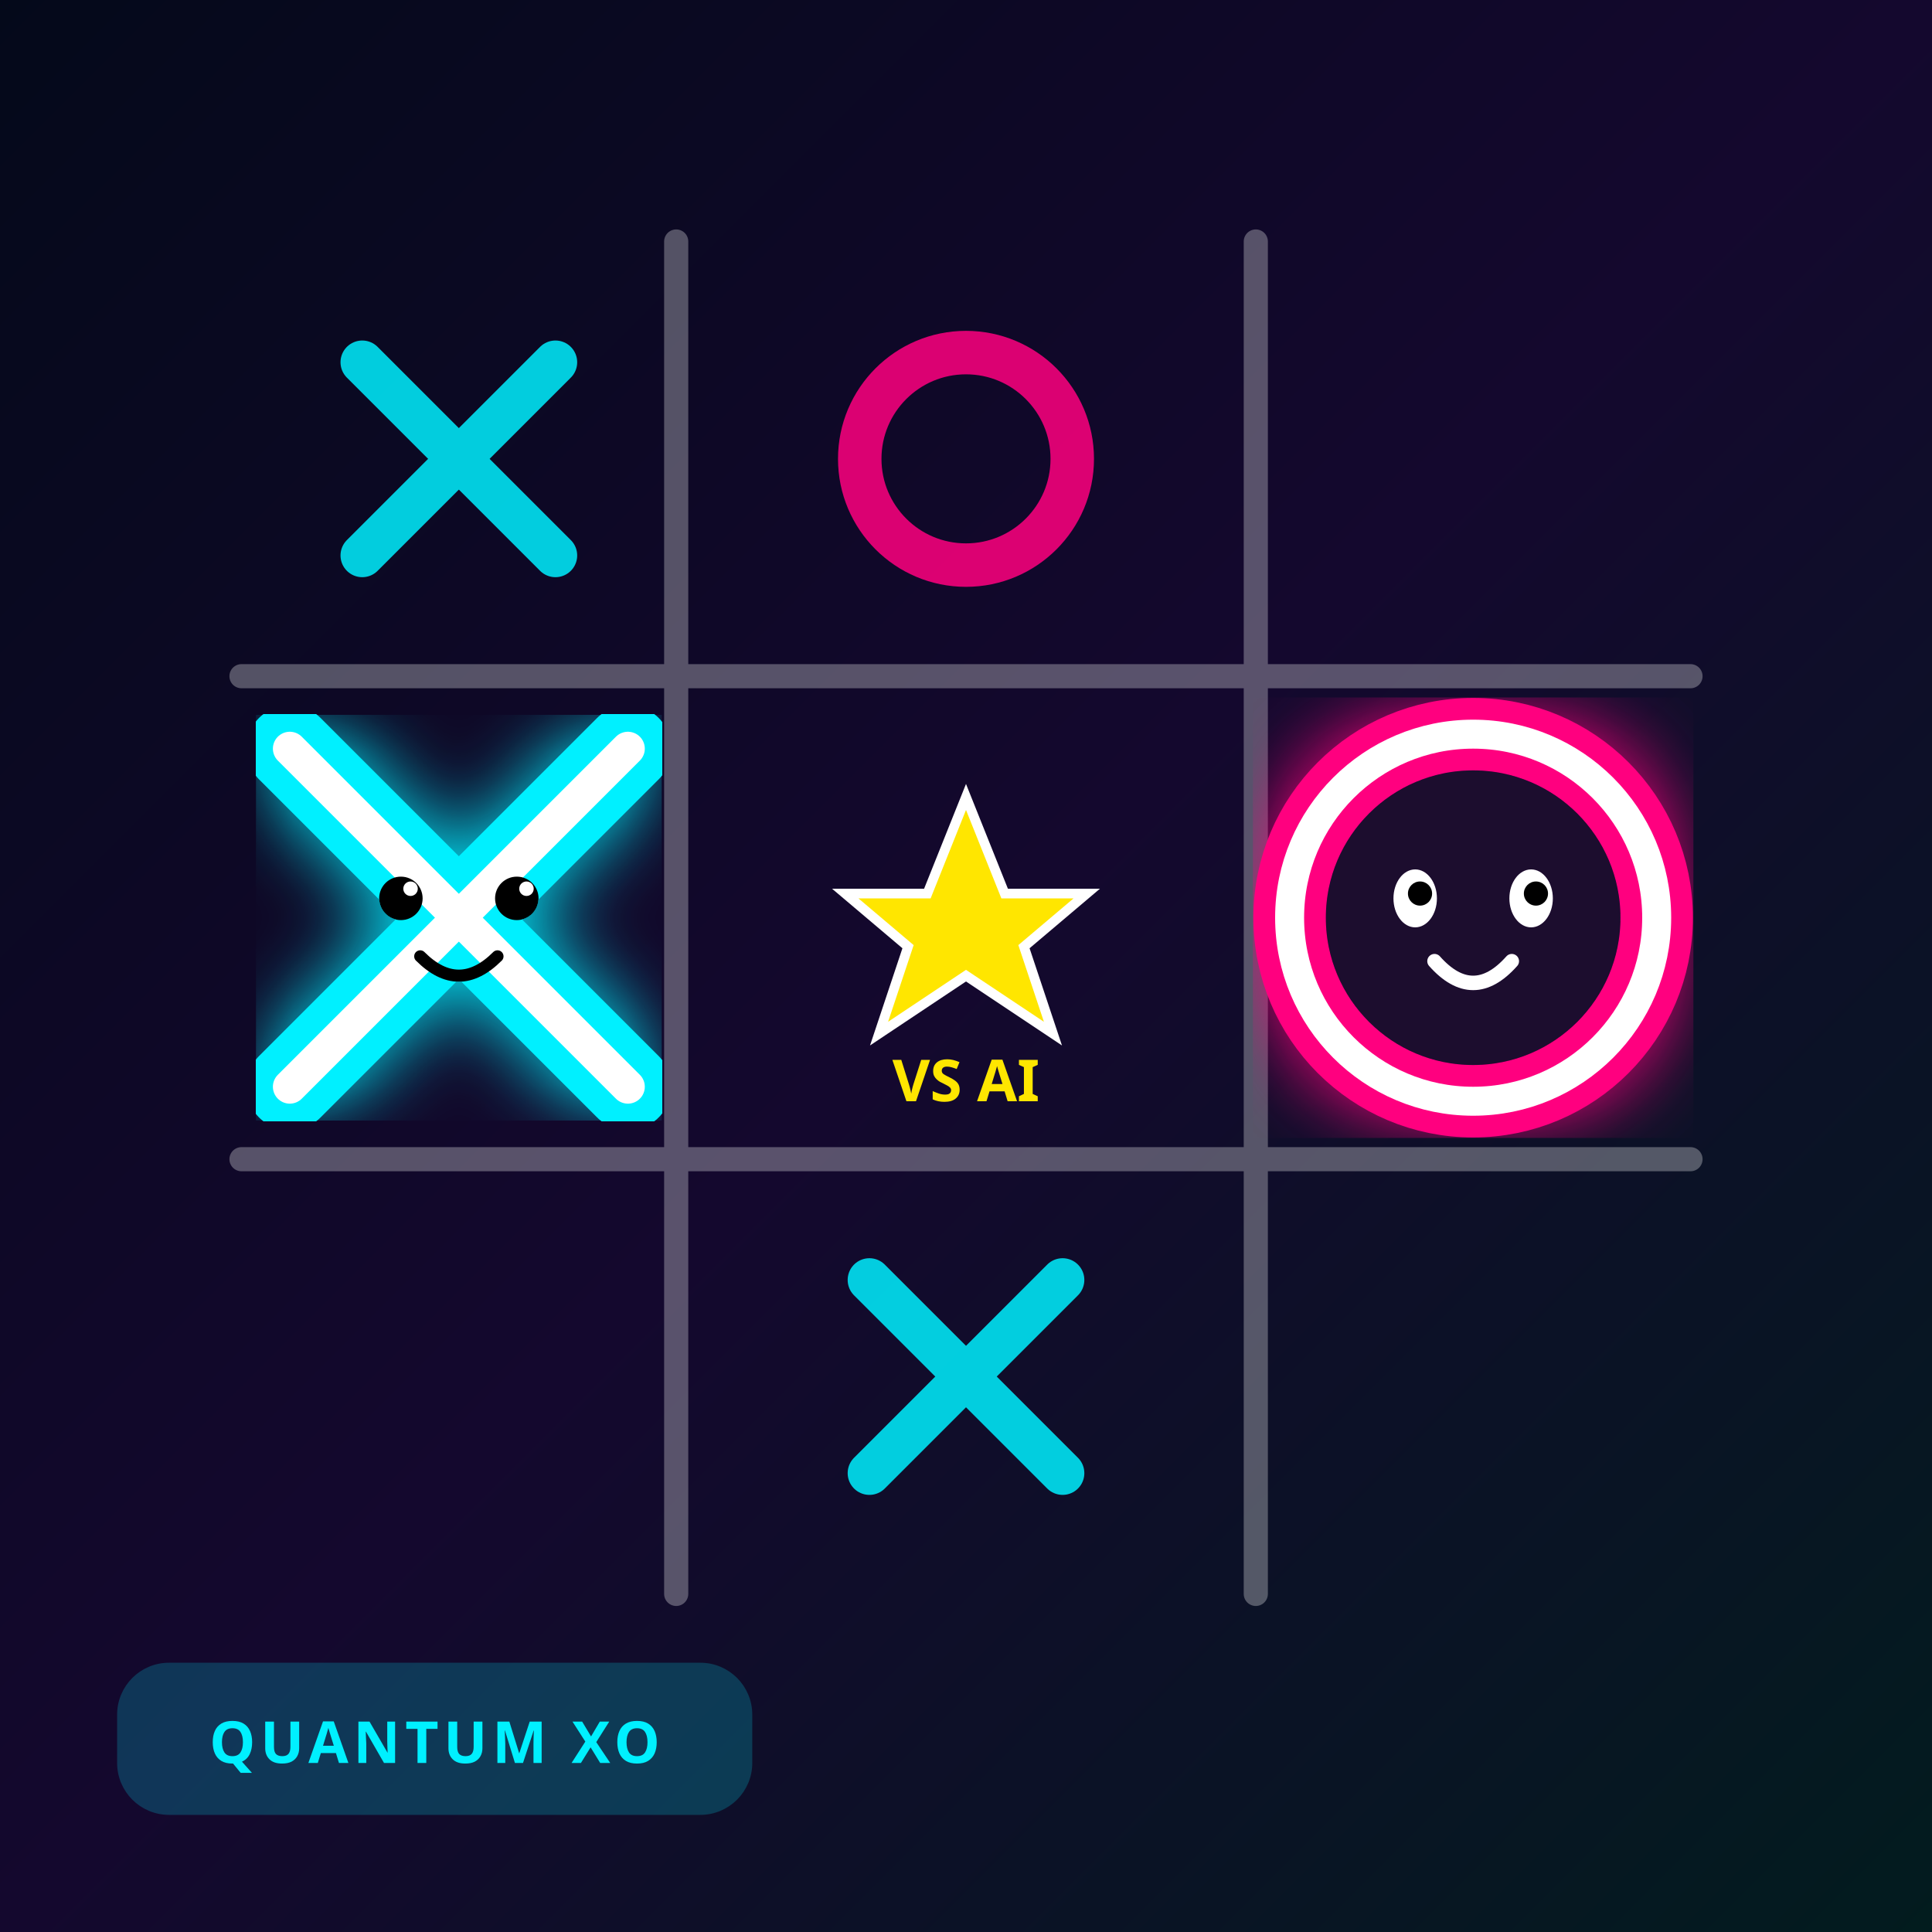
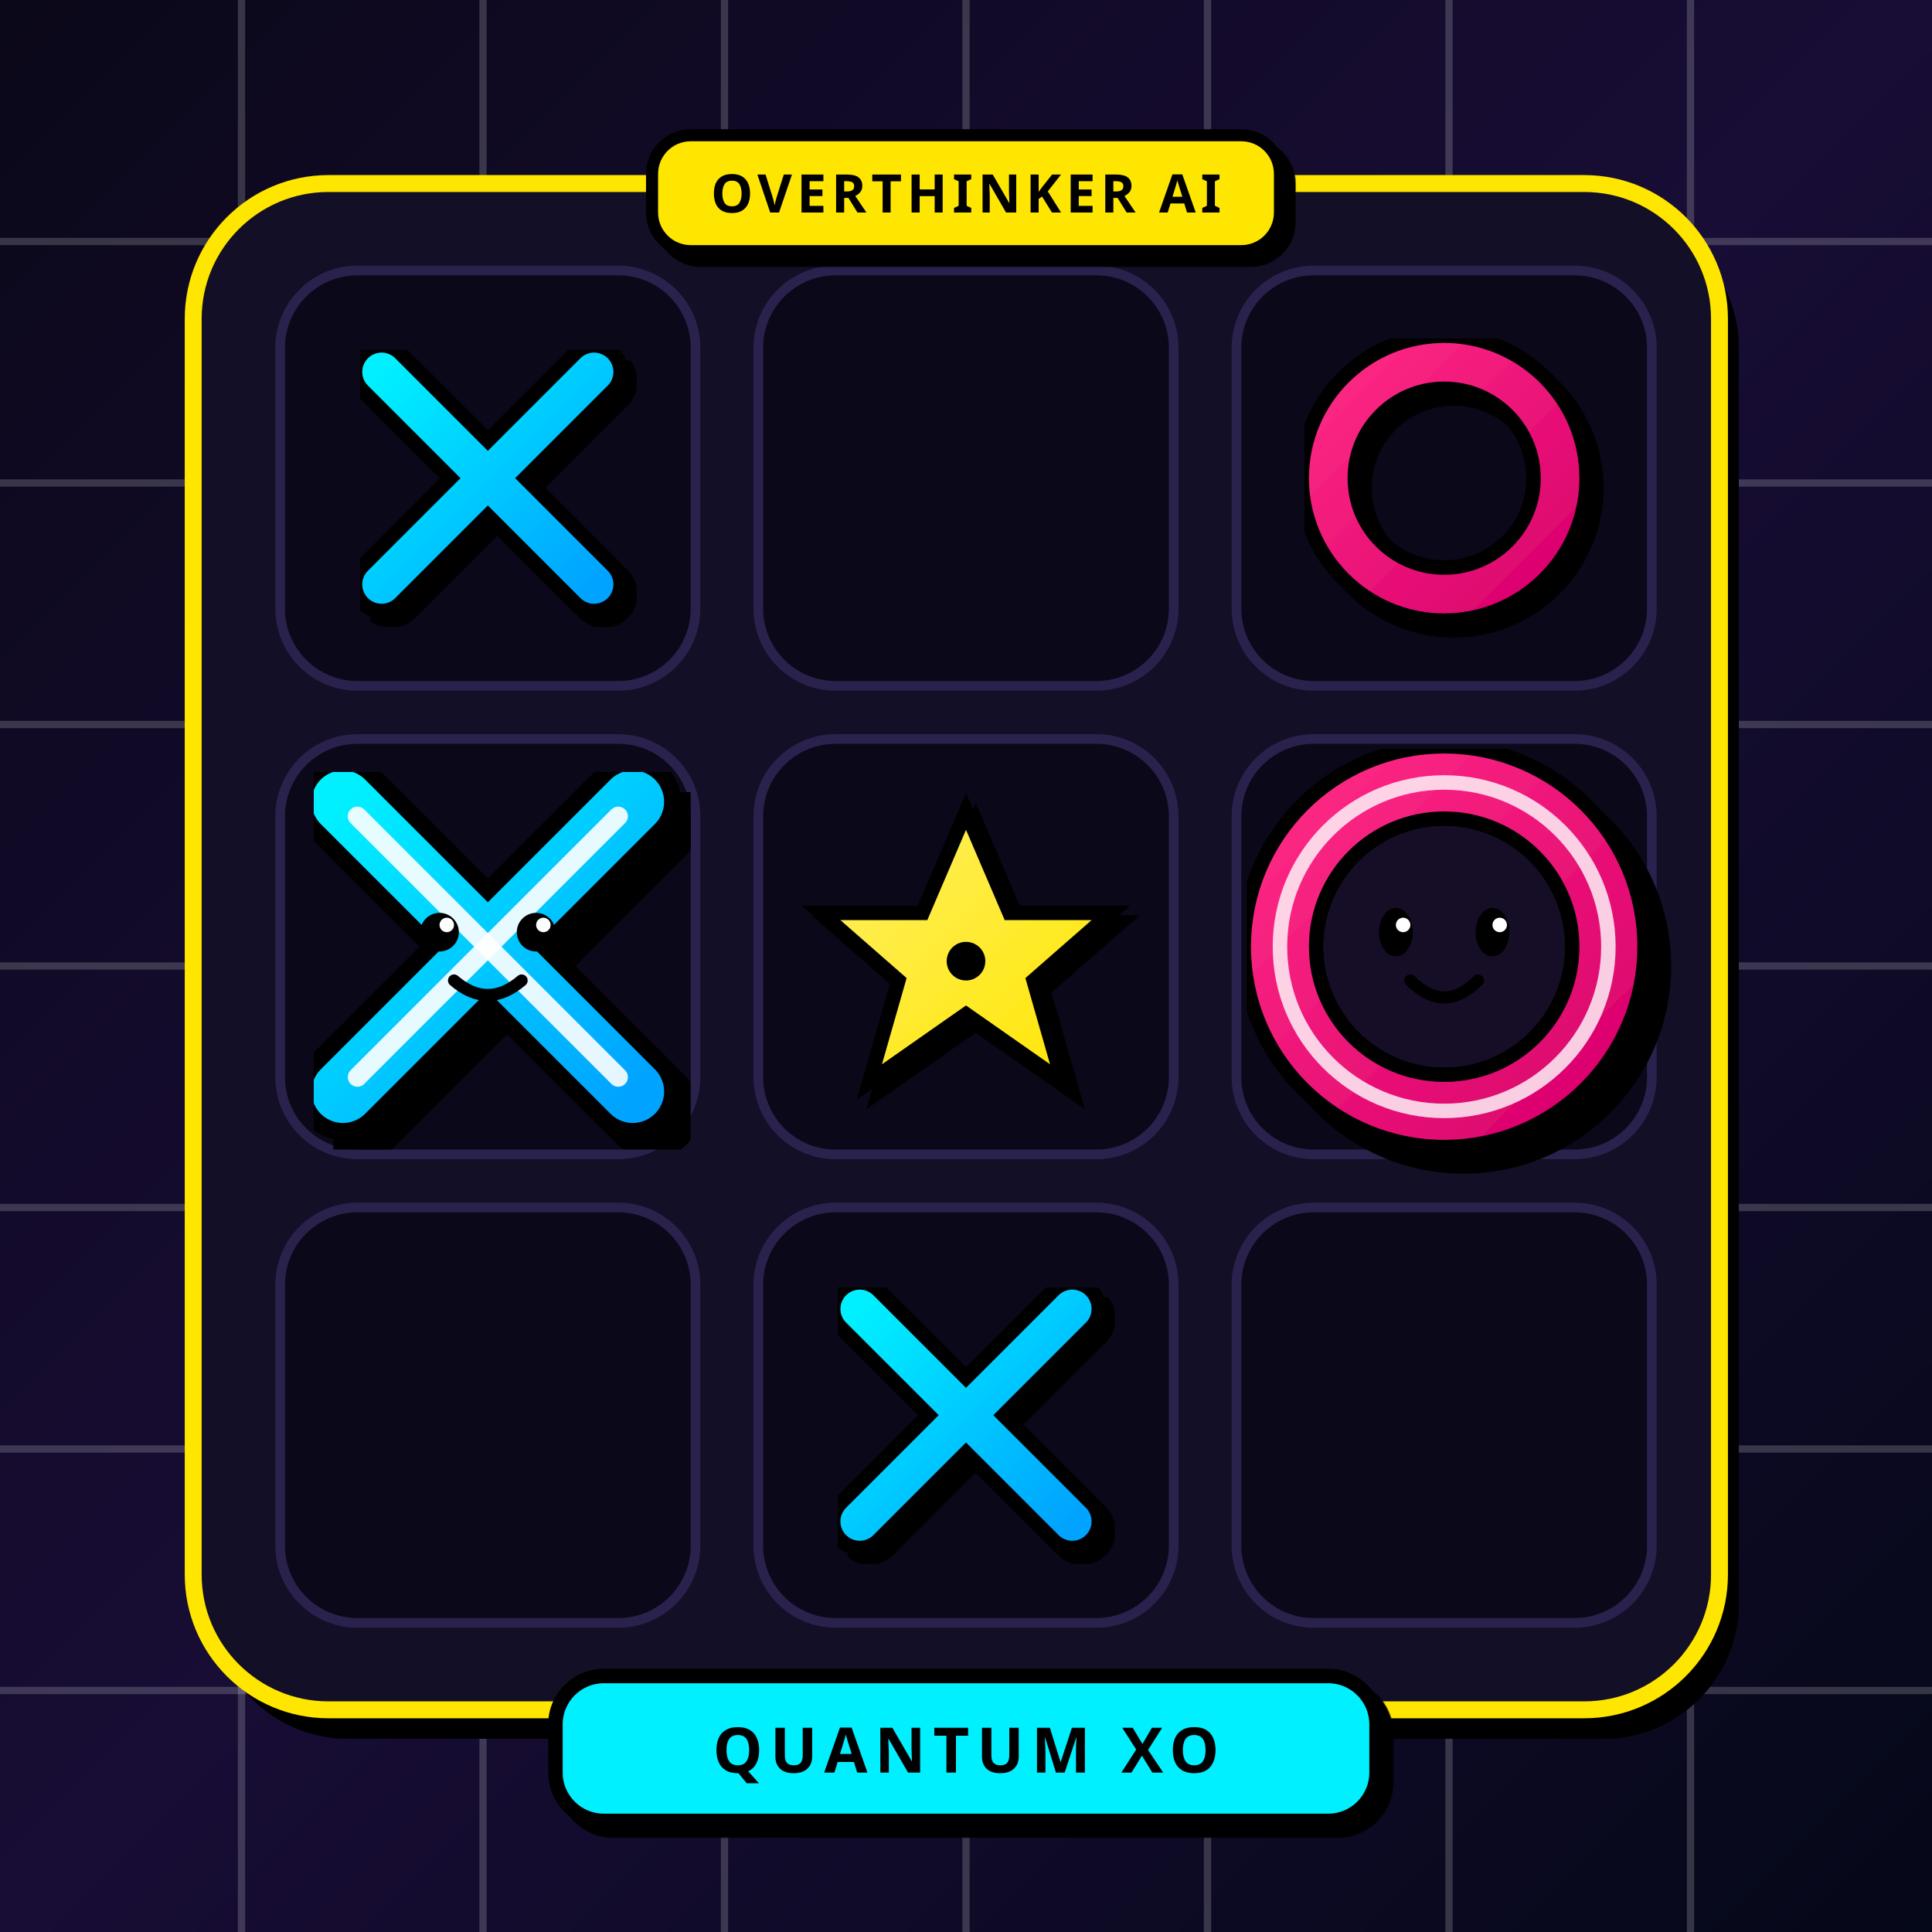
<svg xmlns="http://www.w3.org/2000/svg" viewBox="0 0 400 400" width="100%" height="100%">
  <defs>
-     <linearGradient id="xoBg" x1="0%" y1="0%" x2="100%" y2="100%">
-       <stop offset="0%" stop-color="#04091a" />
-       <stop offset="50%" stop-color="#14082e" />
-       <stop offset="100%" stop-color="#021c1e" />
+     <linearGradient id="xoBgDark" x1="0%" y1="0%" x2="100%" y2="100%">
+       <stop offset="0%" stop-color="#0B0819" />
+       <stop offset="50%" stop-color="#180D35" />
+       <stop offset="100%" stop-color="#050818" />
    </linearGradient>
-     <filter id="xGlow">
-       <feDropShadow dx="0" dy="0" stdDeviation="8" flood-color="#00f0ff" flood-opacity="0.95" />
+     <linearGradient id="xoBgLight" x1="0%" y1="0%" x2="100%" y2="100%">
+       <stop offset="0%" stop-color="#FFFDF0" />
+       <stop offset="50%" stop-color="#FFF8E7" />
+       <stop offset="100%" stop-color="#FFECC8" />
+     </linearGradient>
+     <linearGradient id="xCyanGrad" x1="0%" y1="0%" x2="100%" y2="100%">
+       <stop offset="0%" stop-color="#00F0FF" />
+       <stop offset="100%" stop-color="#00A3FF" />
+     </linearGradient>
+     <linearGradient id="oPinkGrad" x1="0%" y1="0%" x2="100%" y2="100%">
+       <stop offset="0%" stop-color="#FF2A85" />
+       <stop offset="100%" stop-color="#D9006C" />
+     </linearGradient>
+     <linearGradient id="starGoldGrad" x1="0%" y1="0%" x2="100%" y2="100%">
+       <stop offset="0%" stop-color="#FFF066" />
+       <stop offset="100%" stop-color="#FFE600" />
+     </linearGradient>
+     <filter id="brutalShadow" x="-10%" y="-10%" width="130%" height="130%">
+       <feDropShadow dx="4" dy="4" stdDeviation="0" flood-color="#000000" flood-opacity="1" />
    </filter>
-     <filter id="oGlow">
-       <feDropShadow dx="0" dy="0" stdDeviation="8" flood-color="#ff007f" flood-opacity="0.95" />
+     <filter id="brutalShadowSm" x="-10%" y="-10%" width="130%" height="130%">
+       <feDropShadow dx="2" dy="2" stdDeviation="0" flood-color="#000000" flood-opacity="1" />
    </filter>
  </defs>
-   <rect width="400" height="400" fill="url(#xoBg)" />
-   <g stroke="#ffffff" stroke-width="5" opacity="0.3" stroke-linecap="round">
-     <line x1="140" y1="50" x2="140" y2="330" />
-     <line x1="260" y1="50" x2="260" y2="330" />
-     <line x1="50" y1="140" x2="350" y2="140" />
-     <line x1="50" y1="240" x2="350" y2="240" />
+   <style>
+     /* Default Dark Mode Styles */
+     .theme-bg { fill: url(#xoBgDark); }
+     .theme-grid-line { stroke: #FFFFFF; stroke-opacity: 0.18; }
+     .theme-dot { fill: #FFFFFF; fill-opacity: 0.08; }
+     .theme-board-card { fill: #130F26; stroke: #FFE600; }
+     .theme-board-slot { fill: #0B0819; stroke: #2A224D; }
+     .theme-o-inner { fill: #130F26; }
+     .theme-badge-rect { fill: #00F0FF; stroke: #000000; }
+     .theme-badge-text { fill: #000000; }
+     .theme-tag-rect { fill: #FFE600; stroke: #000000; }
+     .theme-tag-text { fill: #000000; }
+ 
+     /* Responsive Light Mode Styles */
+     @media (prefers-color-scheme: light) {
+       .theme-bg { fill: url(#xoBgLight); }
+       .theme-grid-line { stroke: #000000; stroke-opacity: 0.12; }
+       .theme-dot { fill: #000000; fill-opacity: 0.08; }
+       .theme-board-card { fill: #FFFFFF; stroke: #000000; }
+       .theme-board-slot { fill: #FFF8E7; stroke: #E2D9C8; }
+       .theme-o-inner { fill: #FFFFFF; }
+       .theme-badge-rect { fill: #00F0FF; stroke: #000000; }
+       .theme-badge-text { fill: #000000; }
+       .theme-tag-rect { fill: #FFE600; stroke: #000000; }
+       .theme-tag-text { fill: #000000; }
+     }
+   </style>
+   <rect width="400" height="400" class="theme-bg" />
+   <g class="theme-grid-line" stroke-width="1.5">
+     <line x1="0" y1="50" x2="400" y2="50" />
+     <line x1="0" y1="100" x2="400" y2="100" />
+     <line x1="0" y1="150" x2="400" y2="150" />
+     <line x1="0" y1="200" x2="400" y2="200" />
+     <line x1="0" y1="250" x2="400" y2="250" />
+     <line x1="0" y1="300" x2="400" y2="300" />
+     <line x1="0" y1="350" x2="400" y2="350" />
+     <line x1="50" y1="0" x2="50" y2="400" />
+     <line x1="100" y1="0" x2="100" y2="400" />
+     <line x1="150" y1="0" x2="150" y2="400" />
+     <line x1="200" y1="0" x2="200" y2="400" />
+     <line x1="250" y1="0" x2="250" y2="400" />
+     <line x1="300" y1="0" x2="300" y2="400" />
+     <line x1="350" y1="0" x2="350" y2="400" />
  </g>
-   <g filter="url(#xGlow)" transform="translate(95, 190)">
-     <line x1="-35" y1="-35" x2="35" y2="35" stroke="#00f0ff" stroke-width="18" stroke-linecap="round" />
-     <line x1="35" y1="-35" x2="-35" y2="35" stroke="#00f0ff" stroke-width="18" stroke-linecap="round" />
-     <line x1="-35" y1="-35" x2="35" y2="35" stroke="#ffffff" stroke-width="7" stroke-linecap="round" />
-     <line x1="35" y1="-35" x2="-35" y2="35" stroke="#ffffff" stroke-width="7" stroke-linecap="round" />
-     <circle cx="-12" cy="-4" r="4.5" fill="#000" />
-     <circle cx="12" cy="-4" r="4.5" fill="#000" />
-     <circle cx="-10" cy="-6" r="1.5" fill="#fff" />
-     <circle cx="14" cy="-6" r="1.5" fill="#fff" />
-     <path d="M -8,8 Q 0,16 8,8" stroke="#000" stroke-width="2.5" fill="none" stroke-linecap="round" />
+   <rect x="44" y="44" width="316" height="316" rx="28" fill="#000000" />
+   <rect x="40" y="38" width="316" height="316" rx="28" class="theme-board-card" stroke-width="3.5" />
+   <g class="theme-board-slot" stroke-width="2">
+     <rect x="58" y="56" width="86" height="86" rx="16" />
+     <rect x="157" y="56" width="86" height="86" rx="16" />
+     <rect x="256" y="56" width="86" height="86" rx="16" />
+     <rect x="58" y="153" width="86" height="86" rx="16" />
+     <rect x="157" y="153" width="86" height="86" rx="16" />
+     <rect x="256" y="153" width="86" height="86" rx="16" />
+     <rect x="58" y="250" width="86" height="86" rx="16" />
+     <rect x="157" y="250" width="86" height="86" rx="16" />
+     <rect x="256" y="250" width="86" height="86" rx="16" />
  </g>
-   <g filter="url(#oGlow)" transform="translate(305, 190)">
-     <circle cx="0" cy="0" r="38" fill="#1b082e" stroke="#ff007f" stroke-width="15" />
-     <circle cx="0" cy="0" r="38" fill="none" stroke="#ffffff" stroke-width="6" />
-     <ellipse cx="-12" cy="-4" rx="4.5" ry="6" fill="#fff" />
-     <ellipse cx="12" cy="-4" rx="4.5" ry="6" fill="#fff" />
-     <circle cx="-11" cy="-5" r="2.5" fill="#000" />
-     <circle cx="13" cy="-5" r="2.5" fill="#000" />
-     <path d="M -8,9 Q 0,18 8,9" stroke="#fff" stroke-width="3" fill="none" stroke-linecap="round" />
+   <g transform="translate(101, 99)" filter="url(#brutalShadowSm)">
+     <line x1="-22" y1="-22" x2="22" y2="22" stroke="#000000" stroke-width="14" stroke-linecap="round" />
+     <line x1="22" y1="-22" x2="-22" y2="22" stroke="#000000" stroke-width="14" stroke-linecap="round" />
+     <line x1="-22" y1="-22" x2="22" y2="22" stroke="url(#xCyanGrad)" stroke-width="8" stroke-linecap="round" />
+     <line x1="22" y1="-22" x2="-22" y2="22" stroke="url(#xCyanGrad)" stroke-width="8" stroke-linecap="round" />
  </g>
-   <g transform="translate(95, 95)" opacity="0.85">
-     <line x1="-20" y1="-20" x2="20" y2="20" stroke="#00f0ff" stroke-width="9" stroke-linecap="round" />
-     <line x1="20" y1="-20" x2="-20" y2="20" stroke="#00f0ff" stroke-width="9" stroke-linecap="round" />
+   <g transform="translate(299, 99)" filter="url(#brutalShadowSm)">
+     <circle cx="0" cy="0" r="24" fill="none" stroke="#000000" stroke-width="14" />
+     <circle cx="0" cy="0" r="24" fill="none" stroke="url(#oPinkGrad)" stroke-width="8" />
  </g>
-   <g transform="translate(200, 95)" opacity="0.85">
-     <circle cx="0" cy="0" r="22" fill="none" stroke="#ff007f" stroke-width="9" />
+   <g transform="translate(200, 293)" filter="url(#brutalShadowSm)">
+     <line x1="-22" y1="-22" x2="22" y2="22" stroke="#000000" stroke-width="14" stroke-linecap="round" />
+     <line x1="22" y1="-22" x2="-22" y2="22" stroke="#000000" stroke-width="14" stroke-linecap="round" />
+     <line x1="-22" y1="-22" x2="22" y2="22" stroke="url(#xCyanGrad)" stroke-width="8" stroke-linecap="round" />
+     <line x1="22" y1="-22" x2="-22" y2="22" stroke="url(#xCyanGrad)" stroke-width="8" stroke-linecap="round" />
  </g>
-   <g transform="translate(200, 190)">
-     <polygon points="0,-25 8,-5 25,-5 12,6 18,24 0,12 -18,24 -12,6 -25,-5 -8,-5" fill="#ffe600" stroke="#fff" stroke-width="2" />
-     <text x="0" y="38" font-family="'Arial Black', sans-serif" font-size="12" fill="#ffe600" font-weight="900" text-anchor="middle">VS AI</text>
+   <g transform="translate(200, 196)" filter="url(#brutalShadowSm)">
+     <polygon points="0,-28 9,-7 30,-7 14,7 20,28 0,14 -20,28 -14,7 -30,-7 -9,-7" fill="url(#starGoldGrad)" stroke="#000000" stroke-width="3" />
+     <circle cx="0" cy="3" r="4" fill="#000000" />
  </g>
-   <g transform="translate(200, 285)" opacity="0.85">
-     <line x1="-20" y1="-20" x2="20" y2="20" stroke="#00f0ff" stroke-width="9" stroke-linecap="round" />
-     <line x1="20" y1="-20" x2="-20" y2="20" stroke="#00f0ff" stroke-width="9" stroke-linecap="round" />
+   <g transform="translate(101, 196)" filter="url(#brutalShadow)">
+     <line x1="-30" y1="-30" x2="30" y2="30" stroke="#000000" stroke-width="20" stroke-linecap="round" />
+     <line x1="30" y1="-30" x2="-30" y2="30" stroke="#000000" stroke-width="20" stroke-linecap="round" />
+     <line x1="-30" y1="-30" x2="30" y2="30" stroke="url(#xCyanGrad)" stroke-width="13" stroke-linecap="round" />
+     <line x1="30" y1="-30" x2="-30" y2="30" stroke="url(#xCyanGrad)" stroke-width="13" stroke-linecap="round" />
+     <line x1="-27" y1="-27" x2="27" y2="27" stroke="#FFFFFF" stroke-width="4" stroke-linecap="round" opacity="0.9" />
+     <line x1="27" y1="-27" x2="-27" y2="27" stroke="#FFFFFF" stroke-width="4" stroke-linecap="round" opacity="0.9" />
+     <circle cx="-10" cy="-3" r="4" fill="#000000" />
+     <circle cx="10" cy="-3" r="4" fill="#000000" />
+     <circle cx="-8.5" cy="-4.5" r="1.5" fill="#FFFFFF" />
+     <circle cx="11.5" cy="-4.5" r="1.5" fill="#FFFFFF" />
+     <path d="M -7,7 Q 0,13 7,7" stroke="#000000" stroke-width="2.5" fill="none" stroke-linecap="round" />
  </g>
-   <rect x="25" y="345" width="130" height="30" rx="10" fill="#00f0ff" opacity="0.2" stroke="#00f0ff" stroke-width="1.5" />
-   <text x="90" y="365" fill="#00f0ff" font-family="'Arial Black', sans-serif" font-size="12" font-weight="900" text-anchor="middle" letter-spacing="1">QUANTUM XO</text>
+   <g transform="translate(299, 196)" filter="url(#brutalShadow)">
+     <circle cx="0" cy="0" r="34" fill="none" stroke="#000000" stroke-width="18" />
+     <circle cx="0" cy="0" r="34" fill="none" stroke="url(#oPinkGrad)" stroke-width="12" />
+     <circle cx="0" cy="0" r="34" fill="none" stroke="#FFFFFF" stroke-width="3" opacity="0.8" />
+     <circle cx="0" cy="0" r="25" class="theme-o-inner" />
+     <ellipse cx="-10" cy="-3" rx="3.5" ry="5" fill="#000000" />
+     <ellipse cx="10" cy="-3" rx="3.5" ry="5" fill="#000000" />
+     <circle cx="-8.5" cy="-4.5" r="1.5" fill="#FFFFFF" />
+     <circle cx="11.5" cy="-4.5" r="1.5" fill="#FFFFFF" />
+     <path d="M -7,7 Q 0,14 7,7" stroke="#000000" stroke-width="2.5" fill="none" stroke-linecap="round" />
+   </g>
+   <g transform="translate(200, 40)" filter="url(#brutalShadowSm)">
+     <rect x="-65" y="-12" width="130" height="24" rx="8" class="theme-tag-rect" stroke-width="2.5" />
+     <text x="0" y="4" class="theme-tag-text" font-family="'Impact', 'Arial Black', sans-serif" font-size="11" font-weight="900" text-anchor="middle" letter-spacing="1">OVERTHINKER AI</text>
+   </g>
+   <g transform="translate(200, 362)" filter="url(#brutalShadowSm)">
+     <rect x="-85" y="-15" width="170" height="30" rx="10" class="theme-badge-rect" stroke-width="3" />
+     <text x="0" y="5" class="theme-badge-text" font-family="'Impact', 'Arial Black', sans-serif" font-size="13" font-weight="900" text-anchor="middle" letter-spacing="1.5">QUANTUM XO</text>
+   </g>
</svg>
